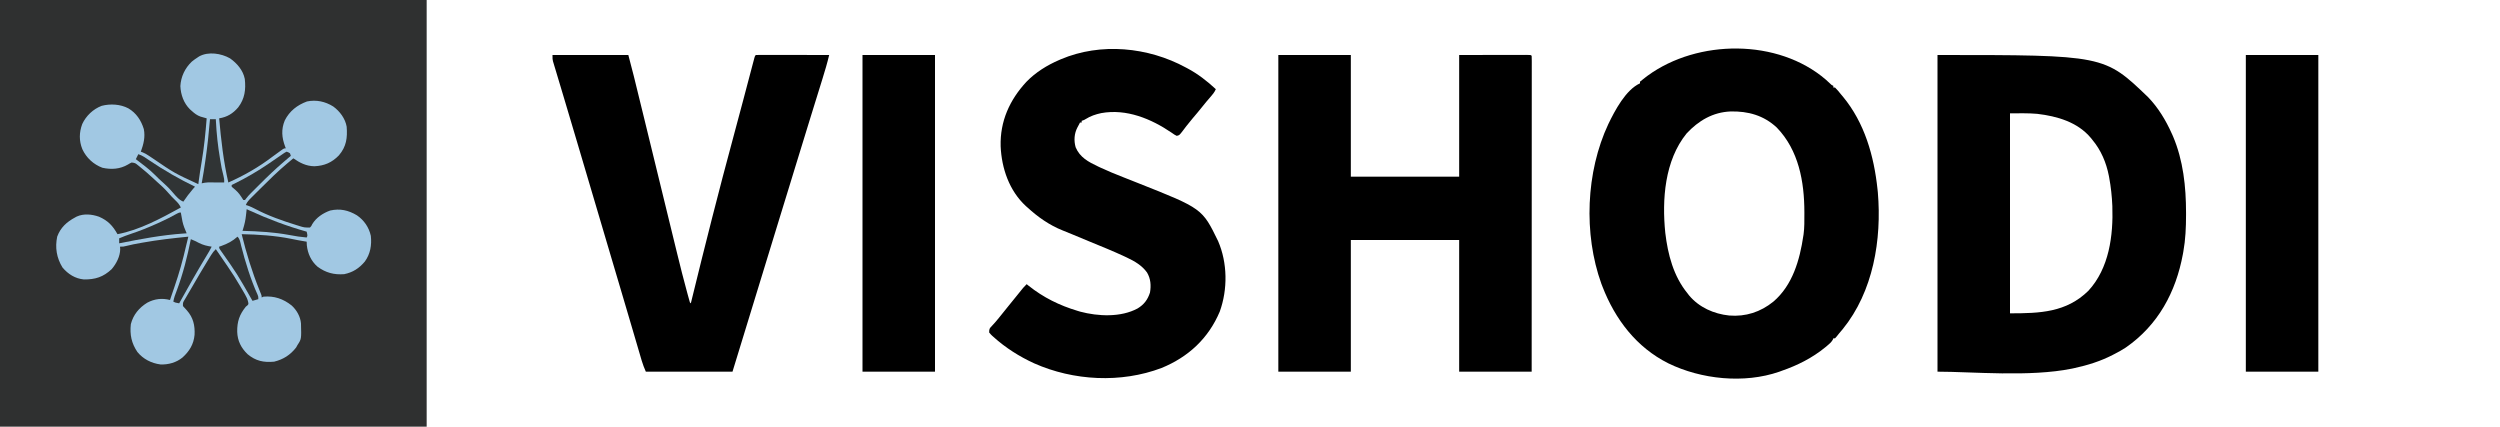
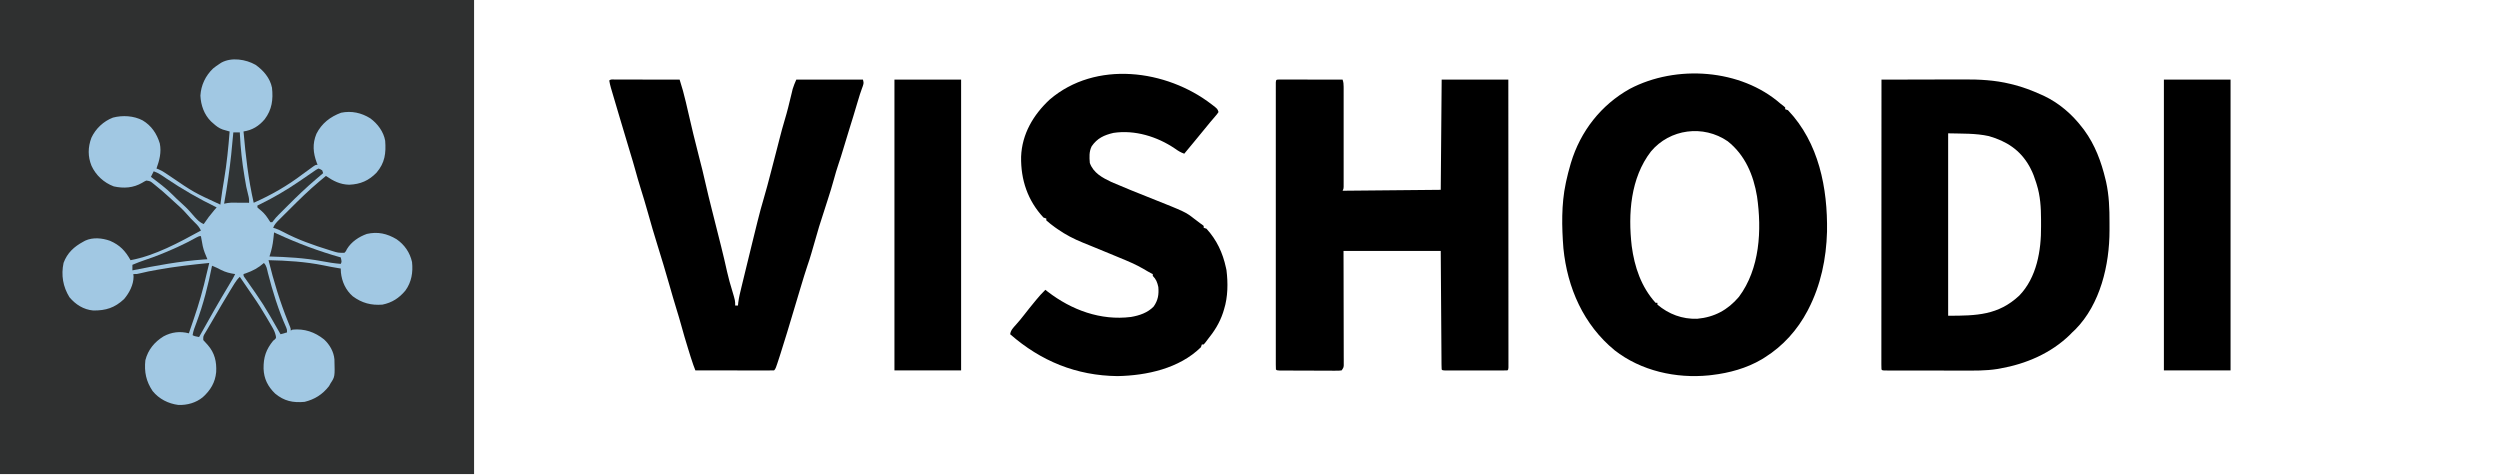
- <svg xmlns="http://www.w3.org/2000/svg" version="1.1" width="3000" height="512">
+ <svg xmlns="http://www.w3.org/2000/svg" version="1.1" width="2700" height="512">
  <path d="M0 0 C168.96 0 337.92 0 512 0 C512 168.96 512 337.92 512 512 C343.04 512 174.08 512 0 512 C0 343.04 0 174.08 0 0 Z " fill="#2F3030" transform="translate(0,0)" />
-   <path d="M0 0 C1.715 1.546 3.417 3.108 5.098 4.691 C6.884 6.466 6.884 6.466 8.988 7.406 C8.988 8.066 8.988 8.726 8.988 9.406 C9.648 9.406 10.308 9.406 10.988 9.406 C13.571 11.831 15.736 14.677 17.988 17.406 C18.82 18.39 19.651 19.373 20.508 20.387 C46.483 51.74 57.803 91.581 61.988 131.406 C62.121 132.648 62.254 133.889 62.391 135.168 C67.201 191.899 56.916 254.306 20.176 299.469 C18.783 301.117 17.388 302.763 15.988 304.406 C15.008 305.635 14.029 306.864 13.051 308.094 C12.37 308.857 11.69 309.62 10.988 310.406 C10.328 310.406 9.668 310.406 8.988 310.406 C8.669 311.238 8.669 311.238 8.344 312.086 C6.526 315.198 4.041 317.26 1.301 319.531 C0.726 320.01 0.152 320.489 -0.44 320.982 C-16.269 333.926 -33.766 342.738 -53.012 349.406 C-54.007 349.775 -55.002 350.144 -56.027 350.523 C-98.05 365.018 -149.475 359.663 -188.961 340.43 C-227.211 321.337 -252.813 287.694 -268.012 248.406 C-268.473 247.222 -268.935 246.037 -269.41 244.816 C-290.876 185.136 -287.966 110.699 -261.012 53.277 C-253.166 37.059 -240.147 12.167 -223.012 4.406 C-223.012 3.746 -223.012 3.086 -223.012 2.406 C-220.72 0.453 -218.426 -1.364 -216.012 -3.156 C-215.29 -3.693 -214.568 -4.229 -213.824 -4.782 C-153.653 -48.637 -57.371 -49.409 0 0 Z M-167.074 64.531 C-193.474 96.988 -196.736 143.955 -192.66 183.852 C-189.599 209.764 -182.848 235.857 -166.012 256.406 C-165.379 257.236 -164.746 258.067 -164.094 258.922 C-152.025 273.322 -134.331 281.117 -116.002 283.023 C-96.18 284.619 -78.423 278.864 -63.012 266.406 C-39.887 246.694 -31.288 216.313 -27.012 187.406 C-26.907 186.731 -26.803 186.055 -26.695 185.359 C-25.628 177.409 -25.768 169.35 -25.762 161.344 C-25.761 160.546 -25.76 159.749 -25.76 158.927 C-25.809 122.396 -32.577 84.649 -58.902 57.453 C-74.634 42.779 -93.336 37.711 -114.285 38.156 C-135.604 39.013 -152.815 49.209 -167.074 64.531 Z " fill="#000000" transform="translate(2191.012,95.59375)" />
-   <path d="M0 0 C28.71 0 57.42 0 87 0 C87 48.18 87 96.36 87 146 C129.9 146 172.8 146 217 146 C217 97.82 217 49.64 217 0 C238.254 -0.031 238.254 -0.031 259.938 -0.062 C266.659 -0.076 266.659 -0.076 273.515 -0.09 C278.97 -0.095 278.97 -0.095 281.52 -0.095 C283.308 -0.097 285.097 -0.101 286.885 -0.106 C289.587 -0.113 292.29 -0.114 294.992 -0.114 C295.794 -0.117 296.596 -0.121 297.422 -0.124 C302.886 -0.114 302.886 -0.114 304 1 C304.098 3.012 304.124 5.028 304.123 7.042 C304.124 7.683 304.125 8.324 304.127 8.985 C304.129 11.159 304.125 13.334 304.12 15.509 C304.121 17.073 304.122 18.637 304.123 20.201 C304.125 24.52 304.121 28.839 304.116 33.158 C304.112 37.808 304.113 42.457 304.114 47.107 C304.114 55.17 304.111 63.232 304.106 71.295 C304.098 82.952 304.095 94.61 304.094 106.267 C304.092 125.179 304.085 144.09 304.075 163.002 C304.066 181.377 304.059 199.753 304.055 218.129 C304.055 219.826 304.055 219.826 304.054 221.558 C304.053 227.236 304.052 232.914 304.05 238.591 C304.04 285.728 304.022 332.864 304 380 C275.29 380 246.58 380 217 380 C217 327.86 217 275.72 217 222 C174.1 222 131.2 222 87 222 C87 274.14 87 326.28 87 380 C58.29 380 29.58 380 0 380 C0 254.6 0 129.2 0 0 Z " fill="#000000" transform="translate(1534,66)" />
-   <path d="M0 0 C200.083 0 200.083 0 252.848 50.738 C264.885 63.261 273.916 78.207 281 94 C281.531 95.174 282.062 96.349 282.609 97.559 C294.914 126.513 298.23 158.013 298.25 189.188 C298.251 190.119 298.251 191.051 298.252 192.011 C298.235 206.874 297.646 221.337 295 236 C294.828 236.963 294.657 237.926 294.48 238.918 C286.038 284.658 264.649 324.193 226 351 C221.496 353.968 216.803 356.553 212 359 C211.356 359.333 210.713 359.667 210.049 360.01 C195.34 367.551 180.192 372.265 164.062 375.75 C163.159 375.949 162.256 376.148 161.326 376.352 C110.799 386.664 41.338 380 0 380 C0 254.6 0 129.2 0 0 Z M87 70 C87 149.2 87 228.4 87 310 C122.856 310 154.428 308.981 181 283 C206.042 255.871 211.02 216.722 209.812 181.25 C209.306 169.711 208.131 158.353 206 147 C205.868 146.288 205.735 145.577 205.599 144.844 C202.536 129.182 196.261 114.297 186 102 C185.062 100.821 185.062 100.821 184.105 99.617 C168.117 80.405 143.475 73.413 119.586 70.598 C108.717 69.651 97.943 70 87 70 Z " fill="#000000" transform="translate(2325,66)" />
-   <path d="M0 0 C0.908 0.481 0.908 0.481 1.834 0.972 C14.55 7.726 25.447 16.238 36 26 C34.342 29.946 31.653 32.934 28.875 36.125 C27.871 37.293 26.869 38.463 25.867 39.633 C25.376 40.207 24.884 40.781 24.378 41.372 C22.539 43.545 20.765 45.766 19 48 C15.531 52.38 11.927 56.636 8.293 60.878 C5.786 63.824 3.351 66.806 0.992 69.871 C0.256 70.827 0.256 70.827 -0.495 71.802 C-1.436 73.031 -2.37 74.266 -3.296 75.507 C-7.815 81.419 -7.815 81.419 -11 82 C-13.715 80.613 -13.715 80.613 -16.938 78.312 C-41.509 61.54 -71.258 49.231 -101.512 54.727 C-108.244 56.174 -114.445 58.233 -120.301 61.949 C-122 63 -122 63 -125 64 C-125 64.66 -125 65.32 -125 66 C-125.66 66 -126.32 66 -127 66 C-127.286 66.58 -127.572 67.16 -127.867 67.758 C-128.568 69.145 -129.297 70.519 -130.07 71.867 C-133.97 79.291 -134.506 87.646 -132.234 95.723 C-127.105 107.915 -116.902 113.275 -105.496 118.684 C-104.577 119.12 -103.658 119.556 -102.711 120.006 C-93.564 124.292 -84.241 128.077 -74.838 131.762 C-70.921 133.298 -67.01 134.852 -63.099 136.405 C-61.142 137.182 -59.186 137.958 -57.229 138.733 C19.692 169.21 19.692 169.21 38.75 208.375 C50.039 234.564 50.344 266.111 40.75 292.812 C27.178 325.03 3.139 347.356 -29.184 360.594 C-77.788 378.981 -134.714 376.031 -182 355 C-199.712 346.868 -216.249 336.441 -230.75 323.375 C-231.293 322.89 -231.837 322.406 -232.396 321.906 C-233.859 320.523 -233.859 320.523 -236 318 C-236 313.378 -235.544 313.048 -232.5 309.875 C-229.65 306.806 -226.911 303.723 -224.312 300.438 C-220.301 295.368 -216.233 290.348 -212.152 285.335 C-209.222 281.734 -206.296 278.131 -203.379 274.52 C-202.499 273.431 -202.499 273.431 -201.6 272.321 C-200.474 270.928 -199.349 269.535 -198.226 268.14 C-197.716 267.51 -197.205 266.88 -196.68 266.23 C-196.234 265.678 -195.787 265.125 -195.328 264.555 C-193.958 262.951 -192.51 261.471 -191 260 C-190.236 260.617 -189.471 261.235 -188.684 261.871 C-170.924 276.002 -151.7 285.502 -130 292 C-128.422 292.48 -128.422 292.48 -126.812 292.969 C-105.336 298.681 -77.996 300.029 -57.871 289.137 C-50.204 284.479 -45.751 278.641 -43 270 C-41.562 261.6 -42.147 253.4 -46.586 245.973 C-52.618 237.558 -61.537 232.368 -70.75 228.062 C-71.719 227.604 -72.688 227.146 -73.686 226.674 C-87.51 220.24 -101.66 214.533 -115.762 208.742 C-122.62 205.926 -129.465 203.078 -136.301 200.21 C-140.154 198.595 -144.004 196.985 -147.902 195.48 C-163.647 189.222 -177.578 179.414 -190 168 C-190.647 167.434 -191.294 166.868 -191.961 166.285 C-211.9 147.891 -221.077 121.045 -222.223 94.547 C-223.054 64.517 -211.464 38.943 -191.336 17.203 C-180.324 5.817 -166.481 -2.764 -152 -9 C-151.369 -9.274 -150.739 -9.548 -150.089 -9.83 C-102.172 -30.21 -45.213 -24.565 0 0 Z " fill="#000000" transform="translate(1423,81)" />
-   <path d="M0 0 C30.03 0 60.06 0 91 0 C95.596 17.234 95.596 17.234 97.555 25.259 C97.781 26.178 98.006 27.097 98.239 28.043 C98.976 31.045 99.711 34.048 100.445 37.051 C100.973 39.203 101.501 41.355 102.029 43.508 C103.438 49.252 104.844 54.996 106.251 60.741 C107.426 65.542 108.603 70.342 109.779 75.143 C116.536 102.711 123.269 130.284 129.967 157.866 C135.771 181.766 141.589 205.664 147.456 229.549 C148.218 232.652 148.978 235.756 149.737 238.86 C153.47 254.136 157.295 269.378 161.461 284.543 C161.802 285.788 162.143 287.034 162.494 288.317 C162.808 289.447 163.123 290.578 163.447 291.743 C163.723 292.738 164 293.734 164.285 294.759 C164.794 296.947 164.794 296.947 166 298 C166.455 296.138 166.455 296.138 166.919 294.238 C182.986 228.517 199.535 162.973 217.229 97.667 C220.97 83.855 224.66 70.029 228.32 56.195 C228.823 54.298 229.325 52.401 229.827 50.503 C231.72 43.352 233.611 36.2 235.497 29.047 C236.553 25.041 237.613 21.036 238.675 17.031 C239.06 15.576 239.444 14.12 239.827 12.664 C240.344 10.696 240.865 8.729 241.387 6.763 C241.677 5.666 241.966 4.57 242.264 3.44 C243 1 243 1 244 0 C246.739 -0.095 249.452 -0.126 252.192 -0.114 C253.05 -0.114 253.909 -0.114 254.793 -0.114 C257.645 -0.113 260.496 -0.105 263.348 -0.098 C265.319 -0.096 267.291 -0.094 269.262 -0.093 C274.462 -0.09 279.662 -0.08 284.862 -0.069 C290.164 -0.058 295.466 -0.054 300.768 -0.049 C311.178 -0.038 321.589 -0.021 332 0 C329.758 9.551 326.962 18.894 324.047 28.254 C323.553 29.847 323.06 31.44 322.568 33.033 C321.515 36.434 320.46 39.835 319.404 43.236 C317.725 48.641 316.051 54.048 314.377 59.456 C314.095 60.369 313.812 61.283 313.521 62.224 C312.945 64.083 312.37 65.942 311.795 67.801 C310.921 70.624 310.047 73.447 309.173 76.269 C303.637 94.154 298.143 112.052 292.66 129.953 C290.745 136.205 288.83 142.456 286.914 148.707 C286.453 150.213 285.991 151.72 285.529 153.226 C281.658 165.86 277.774 178.49 273.883 191.118 C267.225 212.728 260.61 234.352 254.007 255.979 C241.381 297.333 228.688 338.665 216 380 C181.68 380 147.36 380 112 380 C110.081 375.523 108.461 371.568 107.113 366.973 C106.769 365.81 106.425 364.648 106.071 363.45 C105.703 362.19 105.336 360.931 104.957 359.633 C104.557 358.275 104.157 356.916 103.756 355.558 C102.893 352.628 102.032 349.697 101.173 346.765 C99.788 342.039 98.397 337.315 97.006 332.592 C95.529 327.578 94.053 322.564 92.578 317.55 C89.069 305.621 85.546 293.695 82.012 281.773 C81.765 280.94 81.518 280.107 81.263 279.248 C80.012 275.029 78.761 270.81 77.51 266.591 C74.974 258.04 72.44 249.489 69.906 240.938 C69.657 240.096 69.407 239.254 69.15 238.387 C64.141 221.482 59.14 204.574 54.14 187.665 C47.16 164.057 40.174 140.449 33.18 116.845 C31.654 111.694 30.129 106.544 28.605 101.393 C23.745 84.972 18.874 68.555 13.955 52.151 C12.605 47.646 11.258 43.14 9.911 38.633 C8.657 34.441 7.398 30.251 6.133 26.062 C5.188 22.923 4.251 19.782 3.312 16.641 C2.973 15.524 2.634 14.407 2.284 13.257 C1.98 12.234 1.676 11.211 1.363 10.157 C1.098 9.276 0.833 8.394 0.56 7.486 C0 5 0 5 0 0 Z " fill="#000000" transform="translate(663,66)" />
+   <path d="M0 0 C0.924 0.705 1.849 1.41 2.801 2.137 C3.527 2.752 4.252 3.366 5 4 C5 4.66 5 5.32 5 6 C5.99 6.33 6.98 6.66 8 7 C41.413 42.157 50.947 91.24 50.184 138.199 C49.406 167.305 43.433 196.042 30 222 C29.693 222.593 29.387 223.185 29.071 223.796 C18.334 244.2 2.606 261.772 -17 274 C-18.111 274.695 -19.222 275.39 -20.367 276.105 C-36.557 285.662 -55.431 290.846 -74 293 C-75.083 293.129 -76.166 293.258 -77.281 293.391 C-112.929 296.955 -150.727 288.585 -179.223 266.285 C-212.769 238.684 -230.265 198.953 -234.531 156.137 C-236.315 133.143 -236.819 108.63 -232 86 C-231.823 85.158 -231.646 84.316 -231.464 83.449 C-230.188 77.569 -228.687 71.775 -227 66 C-226.79 65.28 -226.581 64.561 -226.365 63.819 C-216.133 29.809 -193.87 1.265 -162.804 -16.05 C-112.761 -42.392 -43 -37.67 0 0 Z M-140 51.625 C-162.091 80.254 -164.75 118.973 -160.754 153.727 C-157.763 176.319 -150.494 197.857 -135 215 C-134.34 215 -133.68 215 -133 215 C-133 215.66 -133 216.32 -133 217 C-120.778 227.323 -106.108 232.81 -90.055 232.277 C-71.329 230.577 -57.011 222.734 -44.98 208.633 C-22.263 178.172 -20.19 136.493 -25.395 100.25 C-29.191 77.133 -38.289 55.422 -57.062 40.562 C-83.438 22.446 -119.522 27.122 -140 51.625 Z " fill="#000000" transform="translate(1923,112)" />
+   <path d="M0 0 C1.259 0.002 2.518 0.004 3.815 0.007 C4.508 0.007 5.201 0.006 5.914 0.006 C8.214 0.007 10.514 0.015 12.813 0.023 C14.404 0.024 15.994 0.026 17.584 0.027 C21.778 0.031 25.972 0.041 30.166 0.052 C34.442 0.062 38.719 0.066 42.995 0.071 C51.391 0.082 59.788 0.099 68.184 0.12 C69.148 3.012 69.31 4.828 69.311 7.833 C69.316 9.287 69.316 9.287 69.32 10.769 C69.317 12.361 69.317 12.361 69.314 13.986 C69.316 15.664 69.316 15.664 69.319 17.376 C69.323 21.084 69.32 24.792 69.317 28.499 C69.318 31.068 69.319 33.638 69.32 36.207 C69.321 41.595 69.319 46.982 69.315 52.37 C69.309 58.603 69.311 64.836 69.317 71.069 C69.322 77.062 69.321 83.054 69.318 89.046 C69.317 91.599 69.318 94.151 69.321 96.703 C69.323 100.263 69.319 103.824 69.314 107.384 C69.316 108.448 69.318 109.511 69.32 110.607 C69.317 111.573 69.314 112.539 69.311 113.534 C69.311 114.798 69.311 114.798 69.31 116.087 C69.184 118.12 69.184 118.12 68.184 120.12 C103.164 119.79 138.144 119.46 174.184 119.12 C174.679 60.215 174.679 60.215 175.184 0.12 C198.944 0.12 222.704 0.12 247.184 0.12 C247.206 39.978 247.225 79.835 247.235 119.692 C247.237 124.393 247.238 129.093 247.239 133.793 C247.24 135.197 247.24 135.197 247.24 136.629 C247.244 151.802 247.252 166.975 247.261 182.148 C247.271 197.705 247.276 213.262 247.278 228.819 C247.28 238.426 247.284 248.034 247.292 257.641 C247.297 264.22 247.299 270.799 247.298 277.378 C247.297 281.179 247.298 284.981 247.304 288.783 C247.309 292.894 247.307 297.006 247.305 301.117 C247.309 302.94 247.309 302.94 247.313 304.799 C247.311 305.891 247.309 306.984 247.307 308.109 C247.308 309.059 247.308 310.01 247.309 310.989 C247.184 313.12 247.184 313.12 246.184 314.12 C244.012 314.22 241.836 314.248 239.661 314.25 C238.98 314.251 238.298 314.253 237.596 314.255 C235.334 314.259 233.072 314.256 230.809 314.253 C229.244 314.254 227.678 314.255 226.113 314.256 C222.827 314.257 219.542 314.255 216.257 314.251 C212.036 314.245 207.816 314.248 203.595 314.254 C200.361 314.258 197.127 314.257 193.893 314.254 C192.336 314.253 190.78 314.254 189.223 314.257 C187.051 314.259 184.88 314.255 182.708 314.25 C181.469 314.249 180.231 314.248 178.955 314.247 C176.184 314.12 176.184 314.12 175.184 313.12 C175.076 311.463 175.037 309.801 175.026 308.141 C175.011 306.523 175.011 306.523 174.996 304.873 C174.991 303.679 174.985 302.486 174.979 301.257 C174.969 300.008 174.959 298.76 174.949 297.473 C174.923 294.039 174.901 290.606 174.881 287.172 C174.859 283.587 174.832 280.002 174.805 276.418 C174.755 269.625 174.71 262.832 174.667 256.039 C174.608 246.863 174.542 237.687 174.476 228.511 C174.373 214.048 174.279 199.584 174.184 185.12 C139.534 185.12 104.884 185.12 69.184 185.12 C69.208 194.181 69.231 203.242 69.255 212.577 C69.266 219.034 69.276 225.491 69.285 231.947 C69.296 240.318 69.31 248.69 69.335 257.061 C69.355 263.687 69.368 270.314 69.372 276.94 C69.375 280.449 69.381 283.959 69.396 287.468 C69.412 291.383 69.412 295.298 69.411 299.213 C69.419 300.381 69.426 301.548 69.433 302.751 C69.43 303.815 69.428 304.879 69.425 305.976 C69.427 306.902 69.429 307.829 69.43 308.783 C69.184 311.12 69.184 311.12 67.184 314.12 C64.293 314.488 64.293 314.488 60.547 314.477 C59.525 314.48 59.525 314.48 58.482 314.483 C56.225 314.486 53.969 314.467 51.712 314.448 C50.147 314.445 48.583 314.443 47.019 314.443 C43.74 314.438 40.461 314.424 37.181 314.402 C32.969 314.373 28.756 314.362 24.543 314.358 C21.314 314.354 18.084 314.344 14.854 314.332 C13.3 314.326 11.746 314.321 10.193 314.318 C8.026 314.311 5.859 314.297 3.692 314.281 C2.457 314.275 1.221 314.268 -0.051 314.261 C-2.816 314.12 -2.816 314.12 -3.816 313.12 C-3.914 311.458 -3.941 309.792 -3.942 308.127 C-3.944 307.039 -3.947 305.951 -3.949 304.83 C-3.947 303.619 -3.945 302.409 -3.943 301.162 C-3.944 299.888 -3.946 298.614 -3.947 297.301 C-3.952 293.748 -3.95 290.195 -3.946 286.641 C-3.944 282.816 -3.948 278.99 -3.95 275.165 C-3.955 267.664 -3.954 260.164 -3.951 252.663 C-3.949 246.57 -3.948 240.477 -3.95 234.384 C-3.95 233.518 -3.95 232.653 -3.95 231.761 C-3.95 230.003 -3.951 228.245 -3.951 226.487 C-3.954 209.983 -3.951 193.478 -3.945 176.974 C-3.941 162.797 -3.941 148.619 -3.946 134.442 C-3.951 117.998 -3.954 101.555 -3.95 85.112 C-3.95 83.36 -3.95 81.609 -3.95 79.857 C-3.949 78.995 -3.949 78.133 -3.949 77.245 C-3.948 71.155 -3.95 65.066 -3.952 58.977 C-3.955 51.561 -3.954 44.145 -3.949 36.729 C-3.946 32.942 -3.945 29.155 -3.948 25.367 C-3.952 21.271 -3.948 17.175 -3.943 13.079 C-3.945 11.868 -3.947 10.658 -3.949 9.411 C-3.947 8.322 -3.944 7.234 -3.942 6.113 C-3.941 5.166 -3.941 4.219 -3.941 3.244 C-3.748 -0.031 -3.325 0.142 0 0 Z " fill="#000000" transform="translate(1381.816,85.87975)" />
+   <path d="M0 0 C14.196 -0.047 28.392 -0.082 42.589 -0.104 C49.182 -0.114 55.775 -0.128 62.369 -0.151 C68.742 -0.173 75.116 -0.185 81.49 -0.19 C83.91 -0.193 86.331 -0.201 88.752 -0.211 C106.057 -0.286 122.363 0.516 139.25 4.625 C140.308 4.881 141.366 5.137 142.455 5.4 C152.712 7.995 162.363 11.67 172 16 C173.002 16.442 174.003 16.884 175.035 17.34 C191.75 25.207 205.876 37.405 217 52 C217.624 52.81 218.248 53.619 218.891 54.453 C230.667 70.473 237.427 88.818 242 108 C242.306 109.268 242.306 109.268 242.617 110.562 C245.784 124.985 246.326 139.549 246.261 154.257 C246.25 157.129 246.261 160 246.273 162.871 C246.306 199.958 236.323 242.631 209.312 269.875 C208.212 270.921 207.108 271.963 206 273 C204.793 274.238 204.793 274.238 203.562 275.5 C183.002 295.559 156.054 307.069 128 312 C127.063 312.169 126.126 312.339 125.161 312.513 C112.505 314.506 99.853 314.271 87.07 314.23 C84.583 314.229 82.096 314.229 79.609 314.229 C74.43 314.228 69.251 314.219 64.072 314.206 C57.419 314.189 50.767 314.185 44.114 314.186 C38.994 314.185 33.875 314.18 28.755 314.173 C26.3 314.17 23.845 314.168 21.389 314.167 C17.978 314.165 14.568 314.156 11.157 314.145 C10.137 314.146 9.116 314.146 8.065 314.147 C7.143 314.142 6.221 314.138 5.271 314.134 C4.466 314.132 3.66 314.13 2.83 314.129 C1 314 1 314 0 313 C-0.097 311.332 -0.124 309.66 -0.123 307.989 C-0.125 306.896 -0.127 305.804 -0.129 304.679 C-0.126 303.464 -0.123 302.249 -0.12 300.997 C-0.121 299.718 -0.122 298.439 -0.123 297.121 C-0.125 293.555 -0.121 289.988 -0.116 286.422 C-0.112 282.582 -0.113 278.742 -0.114 274.902 C-0.114 268.244 -0.111 261.586 -0.106 254.928 C-0.098 245.301 -0.095 235.674 -0.094 226.048 C-0.092 210.431 -0.085 194.814 -0.075 179.197 C-0.066 164.022 -0.059 148.848 -0.055 133.673 C-0.055 132.738 -0.054 131.804 -0.054 130.841 C-0.053 126.152 -0.052 121.463 -0.05 116.775 C-0.04 77.85 -0.022 38.925 0 0 Z M72 58 C72 123.01 72 188.02 72 255 C102.947 255 126.051 254.363 148.648 233.41 C167.7 213.884 172.609 184.43 172.336 158.231 C172.312 155.803 172.316 153.376 172.322 150.947 C172.301 138.127 171.533 125.431 167.625 113.125 C167.405 112.41 167.185 111.695 166.959 110.959 C165.333 105.788 163.546 100.797 161 96 C160.582 95.206 160.165 94.412 159.734 93.594 C149.814 75.933 135.067 66.465 116 61 C101.649 57.811 86.695 58.42 72 58 Z " fill="#000000" transform="translate(2032,86)" />
  <path d="M0 0 C8.434 5.951 15.721 14.356 17.754 24.75 C19.152 37.529 17.749 48.377 9.887 58.777 C3.579 66.208 -3.366 70.481 -13 72 C-10.728 97.918 -7.817 123.599 -2 149 C16.837 140.692 34.612 130.49 51 118 C53.509 116.15 56.034 114.323 58.562 112.5 C59.172 112.054 59.781 111.607 60.408 111.147 C64.771 108 64.771 108 67 108 C66.711 107.285 66.422 106.569 66.125 105.832 C62.114 95.065 61.272 85.266 65.742 74.496 C71.438 63.193 80.698 56.075 92.375 51.75 C103.502 49.448 114.291 51.755 123.938 57.812 C131.811 63.585 138.275 72.19 140 82 C140.997 95.452 139.749 105.777 130.688 116.438 C122.255 125.12 113.244 129.006 101.125 129.5 C91.342 129.287 83.926 125.455 76 120 C74.101 121.579 72.206 123.163 70.312 124.75 C69.546 125.386 69.546 125.386 68.764 126.035 C57.549 135.458 47.089 145.725 36.739 156.076 C34.781 158.031 32.816 159.979 30.85 161.926 C29.593 163.179 28.337 164.433 27.082 165.688 C26.207 166.552 26.207 166.552 25.315 167.433 C22.667 170.096 20.367 172.459 19 176 C19.851 176.258 20.702 176.516 21.578 176.781 C24.512 177.826 27.151 179.049 29.893 180.512 C45.659 188.9 62.724 194.856 79.75 200.125 C80.696 200.42 81.641 200.716 82.615 201.02 C89.198 203.072 89.198 203.072 96 203 C97.629 201.327 97.629 201.327 98.688 199 C103.423 191.149 111.614 185.672 120.211 182.629 C132.065 179.956 142.017 182.254 152.273 188.352 C160.916 194.279 166.728 202.775 169 213 C170.197 224.15 168.46 234.699 161.789 243.867 C155.003 251.957 147.397 256.889 137 259 C124.796 259.931 114.877 257.3 105 250 C97.392 243.384 93.218 234.219 92.188 224.25 C92.105 222.834 92.034 221.418 92 220 C91.308 219.89 90.616 219.781 89.902 219.668 C84.317 218.763 78.783 217.75 73.25 216.562 C53.637 212.636 33.965 211.421 14 211 C19.626 233.888 26.392 256.001 35.207 277.868 C35.572 278.775 35.936 279.683 36.312 280.617 C36.639 281.418 36.965 282.218 37.301 283.042 C38 285 38 285 38 287 C38.66 286.67 39.32 286.34 40 286 C52.952 284.812 63.897 288.555 74.004 296.594 C80.003 302.088 84.47 309.846 85.177 318.055 C85.707 336.85 85.707 336.85 81 344 C80.443 345.011 79.886 346.021 79.312 347.062 C72.236 356.051 64.014 361.267 53 364 C40.35 365.176 30.918 363.175 21.105 355.047 C13.265 347.424 9.033 339.067 8.65 328.173 C8.503 315.891 11.256 307.592 19 298 C19.588 297.535 20.176 297.069 20.781 296.59 C22.307 294.969 22.307 294.969 21.765 292.26 C20.951 288.791 19.76 286.329 17.973 283.254 C17.351 282.177 16.728 281.1 16.087 279.99 C15.419 278.859 14.751 277.728 14.062 276.562 C13.372 275.382 12.681 274.2 11.991 273.019 C7.368 265.149 2.569 257.444 -2.645 249.953 C-4.276 247.602 -5.888 245.239 -7.5 242.875 C-10.658 238.244 -13.826 233.62 -17 229 C-19.312 231.161 -20.982 233.355 -22.645 236.043 C-23.149 236.857 -23.654 237.672 -24.175 238.51 C-24.985 239.836 -24.985 239.836 -25.812 241.188 C-26.381 242.112 -26.949 243.036 -27.534 243.988 C-33.63 253.95 -39.535 264.021 -45.353 274.148 C-46.943 276.902 -48.557 279.641 -50.176 282.379 C-51.118 284.002 -52.06 285.626 -53 287.25 C-53.44 287.982 -53.88 288.715 -54.333 289.469 C-56.567 293.146 -56.567 293.146 -56.457 297.266 C-54.928 299.086 -53.36 300.809 -51.688 302.5 C-44.104 311.146 -41.936 320.589 -42.527 331.812 C-43.554 343.089 -48.698 351.51 -57 359 C-64.352 365.042 -73.945 367.714 -83.406 367.34 C-94.294 365.913 -104.144 360.939 -111.137 352.387 C-118.221 341.886 -120.367 331.62 -119 319 C-116.124 307.709 -109.114 299.264 -99.273 293.219 C-90.681 288.613 -81.497 287.473 -72 290 C-71.603 288.799 -71.206 287.597 -70.797 286.359 C-69.486 282.42 -68.132 278.498 -66.766 274.578 C-61.103 258.168 -56.475 241.838 -52.66 224.896 C-51.829 221.249 -50.926 217.624 -50 214 C-68.351 215.805 -86.594 217.863 -104.75 221.125 C-105.823 221.317 -105.823 221.317 -106.917 221.513 C-115.859 223.115 -115.859 223.115 -124.703 225.18 C-128 226 -128 226 -132 226 C-131.917 226.928 -131.835 227.856 -131.75 228.812 C-131.785 237.586 -136.412 246.445 -142 253 C-152.037 262.404 -161.691 265.49 -175.336 265.332 C-185.784 264.385 -194.316 258.93 -201 251 C-208.063 239.549 -210.127 227.136 -207.352 213.91 C-203.351 203.088 -195.983 196.37 -186 191 C-185.343 190.638 -184.685 190.276 -184.008 189.902 C-175.635 186.039 -165.635 187.065 -157.188 190.062 C-146.456 194.744 -140.707 200.853 -135 211 C-108.435 206.071 -82.477 191.83 -59 179 C-60.71 175.336 -62.76 173.065 -65.688 170.25 C-68.726 167.281 -71.652 164.323 -74.375 161.062 C-78.659 156.065 -83.583 151.759 -88.476 147.376 C-89.906 146.085 -91.317 144.774 -92.727 143.461 C-97.824 138.724 -103.065 134.217 -108.5 129.875 C-109.1 129.389 -109.7 128.903 -110.318 128.402 C-113.736 125.615 -113.736 125.615 -118 125 C-120.15 126.022 -120.15 126.022 -122.375 127.375 C-131.917 132.982 -142.297 133.697 -153.121 131.312 C-163.793 127.317 -172.435 119.36 -177.188 109.023 C-181.245 98.919 -181.086 89.073 -177.328 78.859 C-172.717 68.932 -164.234 60.913 -154 57 C-143.535 54.294 -131.579 54.968 -122 60 C-112.446 65.636 -106.613 74.413 -103.414 84.926 C-101.507 94.477 -103.757 103.025 -107 112 C-106.261 112.276 -105.522 112.552 -104.76 112.836 C-102.215 113.909 -100.128 115.087 -97.84 116.617 C-97.057 117.136 -96.274 117.654 -95.467 118.188 C-94.632 118.745 -93.798 119.301 -92.938 119.875 C-66.68 137.786 -66.68 137.786 -38 151 C-37.853 149.793 -37.853 149.793 -37.703 148.562 C-36.66 140.359 -35.388 132.215 -34 124.062 C-31.079 106.757 -29.363 89.493 -28 72 C-28.674 71.814 -29.348 71.628 -30.042 71.436 C-30.933 71.181 -31.824 70.927 -32.742 70.664 C-33.622 70.416 -34.503 70.168 -35.41 69.913 C-39.647 68.42 -42.709 65.999 -46 63 C-47.038 62.078 -47.038 62.078 -48.098 61.137 C-55.502 53.788 -59.098 43.675 -59.562 33.312 C-58.925 22.002 -54.04 11.753 -45.863 3.965 C-43.651 2.147 -41.407 0.549 -39 -1 C-38.348 -1.434 -37.695 -1.869 -37.023 -2.316 C-25.988 -8.431 -10.486 -5.968 0 0 Z " fill="#A1C8E3" transform="translate(276,70)" />
-   <path d="M0 0 C28.71 0 57.42 0 87 0 C87 125.4 87 250.8 87 380 C58.29 380 29.58 380 0 380 C0 254.6 0 129.2 0 0 Z " fill="#000000" transform="translate(2695,66)" />
-   <path d="M0 0 C28.71 0 57.42 0 87 0 C87 125.4 87 250.8 87 380 C58.29 380 29.58 380 0 380 C0 254.6 0 129.2 0 0 Z " fill="#000000" transform="translate(1035,66)" />
+   <path d="M0 0 C0.617 0.472 1.234 0.944 1.87 1.431 C6.255 4.889 6.255 4.889 7.375 8.25 C5.82 10.562 5.82 10.562 3.5 13.25 C2.241 14.731 2.241 14.731 0.957 16.242 C0.105 17.235 -0.747 18.227 -1.625 19.25 C-3.026 20.954 -4.422 22.662 -5.812 24.375 C-9.824 29.278 -13.848 34.172 -17.875 39.062 C-18.761 40.139 -18.761 40.139 -19.665 41.237 C-22.972 45.252 -26.291 49.257 -29.625 53.25 C-33.511 51.869 -36.481 50.038 -39.812 47.625 C-58.889 34.735 -83.089 27.281 -106.121 30.781 C-116.225 33.149 -123.607 36.515 -129.625 45.25 C-132.501 51.003 -132.14 56.962 -131.625 63.25 C-127.783 74.009 -118.135 79.155 -108.329 83.817 C-94.424 89.866 -80.331 95.447 -66.245 101.059 C-28.192 116.233 -28.192 116.233 -18.812 123.562 C-18.255 123.978 -17.697 124.394 -17.123 124.822 C-15.613 125.951 -14.118 127.1 -12.625 128.25 C-11.837 128.8 -11.05 129.351 -10.238 129.918 C-9.706 130.358 -9.174 130.797 -8.625 131.25 C-8.625 131.91 -8.625 132.57 -8.625 133.25 C-7.635 133.58 -6.645 133.91 -5.625 134.25 C5.433 146.371 11.938 160.283 15.375 176.25 C15.665 177.58 15.665 177.58 15.961 178.938 C17.691 192.782 17.548 207.88 13.375 221.25 C13.011 222.437 12.648 223.624 12.273 224.848 C8.515 236.184 2.834 245.03 -4.625 254.25 C-5.388 255.261 -6.151 256.271 -6.938 257.312 C-7.494 257.952 -8.051 258.591 -8.625 259.25 C-9.285 259.25 -9.945 259.25 -10.625 259.25 C-10.955 260.24 -11.285 261.23 -11.625 262.25 C-34.985 285.195 -70.137 292.833 -101.688 293.438 C-146.138 292.957 -184.433 277.251 -217.625 248.25 C-217.14 243.894 -214.285 241.203 -211.5 238.062 C-210.482 236.888 -209.465 235.712 -208.449 234.535 C-207.957 233.967 -207.465 233.399 -206.958 232.813 C-205.345 230.922 -203.818 228.978 -202.312 227 C-198.803 222.423 -195.157 217.96 -191.5 213.5 C-190.602 212.399 -190.602 212.399 -189.686 211.276 C-186.496 207.397 -183.251 203.726 -179.625 200.25 C-178.331 201.267 -178.331 201.267 -177.012 202.305 C-151.313 222.072 -119.883 233.711 -87.125 229.562 C-78.073 228.019 -69.066 225.013 -62.625 218.25 C-57.912 211.493 -56.952 205.327 -57.625 197.25 C-58.734 192.262 -59.976 188.838 -63.625 185.25 C-63.625 184.59 -63.625 183.93 -63.625 183.25 C-64.159 182.995 -64.693 182.74 -65.242 182.478 C-68.155 180.977 -70.931 179.286 -73.746 177.609 C-82.065 172.779 -90.803 169.147 -99.688 165.5 C-101.359 164.805 -103.031 164.109 -104.702 163.413 C-111.833 160.445 -118.978 157.511 -126.128 154.59 C-128.119 153.776 -130.11 152.96 -132.101 152.144 C-134.49 151.164 -136.881 150.195 -139.276 149.231 C-148.909 145.301 -157.921 140.676 -166.438 134.688 C-167.475 133.964 -168.513 133.241 -169.582 132.496 C-172.725 130.176 -175.718 127.861 -178.625 125.25 C-178.625 124.59 -178.625 123.93 -178.625 123.25 C-179.615 122.92 -180.605 122.59 -181.625 122.25 C-198.721 103.883 -206.267 81.477 -205.832 56.531 C-204.924 31.978 -192.657 11.245 -174.965 -5.227 C-125.275 -47.818 -48.9 -37.725 0 0 Z " fill="#000000" transform="translate(1308.625,112.75)" />
+   <path d="M0 0 C0.698 0.004 1.395 0.007 2.114 0.011 C3.212 0.011 3.212 0.011 4.331 0.01 C6.761 0.011 9.19 0.019 11.62 0.027 C13.3 0.029 14.98 0.03 16.66 0.031 C21.091 0.035 25.521 0.045 29.952 0.056 C34.469 0.066 38.987 0.071 43.505 0.076 C52.375 0.086 61.246 0.103 70.116 0.124 C72.666 8.132 74.951 16.126 76.815 24.32 C77.303 26.422 77.79 28.524 78.278 30.626 C78.527 31.707 78.776 32.789 79.032 33.903 C82.848 50.465 86.753 66.994 91.053 83.437 C93.56 93.026 95.969 102.617 98.101 112.298 C100.205 121.741 102.574 131.117 104.928 140.499 C105.145 141.363 105.362 142.226 105.585 143.116 C107.475 150.648 109.373 158.178 111.272 165.708 C112.326 169.888 113.378 174.069 114.428 178.249 C114.594 178.905 114.759 179.562 114.929 180.237 C117.222 189.366 119.358 198.518 121.388 207.707 C122.959 214.701 124.892 221.549 127.003 228.398 C130.116 238.819 130.116 238.819 130.116 244.124 C131.106 244.124 132.096 244.124 133.116 244.124 C133.223 243.053 133.33 241.982 133.44 240.878 C134.158 235.171 135.559 229.643 136.925 224.062 C137.207 222.893 137.489 221.725 137.78 220.521 C138.543 217.372 139.309 214.224 140.077 211.076 C140.715 208.461 141.35 205.846 141.985 203.23 C144.018 194.859 146.065 186.491 148.116 178.124 C148.381 177.041 148.647 175.958 148.92 174.841 C150.295 169.235 151.675 163.63 153.066 158.028 C153.466 156.416 153.866 154.804 154.264 153.192 C156.393 144.581 158.685 136.047 161.226 127.549 C163.649 119.415 165.788 111.211 167.928 102.999 C168.363 101.342 168.797 99.685 169.232 98.028 C171.297 90.145 173.344 82.257 175.366 74.363 C175.541 73.68 175.716 72.997 175.896 72.294 C176.067 71.624 176.239 70.955 176.416 70.265 C176.584 69.608 176.752 68.952 176.925 68.276 C177.261 66.967 177.596 65.659 177.931 64.351 C179.728 57.341 181.568 50.359 183.678 43.437 C186.351 34.659 188.486 25.752 190.618 16.829 C190.898 15.676 191.179 14.523 191.468 13.335 C191.713 12.307 191.959 11.279 192.212 10.22 C193.223 6.756 194.695 3.441 196.116 0.124 C219.876 0.124 243.636 0.124 268.116 0.124 C269.449 4.124 268.403 5.802 266.991 9.749 C266.512 11.124 266.035 12.499 265.561 13.874 C265.317 14.583 265.072 15.292 264.82 16.023 C263.743 19.238 262.801 22.491 261.866 25.749 C259.207 34.954 256.345 44.093 253.493 53.239 C251.238 60.479 249.022 67.729 246.866 74.999 C245.198 80.623 243.445 86.197 241.553 91.749 C239.807 96.901 238.277 102.063 236.866 107.312 C234.763 115.097 232.353 122.766 229.866 130.437 C220.585 158.928 220.585 158.928 212.382 187.742 C211.132 192.273 209.6 196.707 208.099 201.16 C205.775 208.084 203.655 215.067 201.553 222.062 C201.127 223.476 200.7 224.889 200.272 226.303 C197.871 234.257 195.49 242.217 193.116 250.179 C188.518 265.592 183.913 280.998 178.991 296.312 C178.625 297.451 178.259 298.59 177.881 299.764 C173.752 312.488 173.752 312.488 172.116 314.124 C169.469 314.22 166.847 314.25 164.2 314.238 C163.371 314.238 162.541 314.238 161.687 314.238 C158.933 314.238 156.179 314.23 153.425 314.222 C151.52 314.22 149.616 314.219 147.712 314.218 C142.689 314.214 137.667 314.204 132.645 314.193 C127.524 314.183 122.403 314.178 117.282 314.173 C107.227 314.163 97.171 314.145 87.116 314.124 C86.638 312.86 86.161 311.595 85.684 310.33 C85.285 309.273 85.285 309.273 84.878 308.195 C83.837 305.368 82.926 302.509 82.03 299.632 C81.659 298.442 81.289 297.252 80.907 296.025 C80.522 294.779 80.137 293.533 79.741 292.249 C79.541 291.604 79.341 290.959 79.135 290.294 C76.603 282.112 74.159 273.915 71.922 265.648 C70.335 259.811 68.584 254.031 66.803 248.249 C64.133 239.57 61.591 230.861 59.116 222.124 C55 207.616 50.629 193.195 46.147 178.796 C42.51 167.086 39.021 155.357 35.765 143.535 C33.332 134.759 30.665 126.064 27.958 117.369 C25.854 110.588 23.869 103.79 22.012 96.938 C20.465 91.274 18.776 85.661 17.05 80.05 C12.933 66.592 8.936 53.1 4.952 39.602 C3.929 36.135 2.903 32.669 1.876 29.204 C1.075 26.498 0.276 23.792 -0.522 21.086 C-1.082 19.191 -1.644 17.296 -2.206 15.401 C-2.544 14.255 -2.881 13.108 -3.229 11.927 C-3.526 10.923 -3.822 9.92 -4.128 8.887 C-4.835 6.302 -5.482 3.774 -5.884 1.124 C-4.222 -0.537 -2.219 0.005 0 0 Z " fill="#000000" transform="translate(663.884,85.87558)" />
+   <path d="M0 0 C23.76 0 47.52 0 72 0 C72 103.62 72 207.24 72 314 C48.24 314 24.48 314 0 314 C0 210.38 0 106.76 0 0 Z " fill="#000000" transform="translate(2337,86)" />
+   <path d="M0 0 C23.76 0 47.52 0 72 0 C72 103.62 72 207.24 72 314 C48.24 314 24.48 314 0 314 C0 210.38 0 106.76 0 0 Z " fill="#000000" transform="translate(966,86)" />
  <path d="M0 0 C3.367 1.321 6.509 2.777 9.688 4.5 C14.674 7.042 19.484 8.214 25 9 C23.309 12.555 21.293 15.89 19.25 19.25 C7.772 38.277 -3.213 57.576 -14 77 C-18.75 76.125 -18.75 76.125 -21 75 C-20.272 70.276 -18.58 66.06 -16.875 61.625 C-9.338 41.461 -4.205 21.092 0 0 Z " fill="#2F3335" transform="translate(229,287)" />
  <path d="M0 0 C2.963 2.963 3.343 6.665 4.312 10.625 C9.428 30.711 15.678 50.968 24.188 69.891 C25 72 25 72 25 75 C21.535 75.99 21.535 75.99 18 77 C17.628 76.357 17.257 75.714 16.874 75.051 C-0.506 44.56 -0.506 44.56 -20.674 15.876 C-22 14 -22 14 -22 12 C-21.166 11.72 -20.332 11.441 -19.473 11.152 C-11.895 8.453 -5.996 5.376 0 0 Z " fill="#303435" transform="translate(285,284)" />
  <path d="M0 0 C2.31 0 4.62 0 7 0 C7.029 0.66 7.058 1.319 7.088 1.999 C7.827 17.298 9.442 32.221 12 47.312 C12.131 48.094 12.263 48.876 12.398 49.681 C13.88 58.751 13.88 58.751 16.09 67.661 C16.905 70.65 17.186 72.933 17 76 C16.36 75.995 15.719 75.99 15.06 75.984 C12.144 75.963 9.228 75.95 6.312 75.938 C5.305 75.929 4.298 75.921 3.26 75.912 C2.283 75.909 1.307 75.906 0.301 75.902 C-1.042 75.894 -1.042 75.894 -2.413 75.886 C-5.036 76.002 -7.443 76.418 -10 77 C-9.884 76.394 -9.768 75.789 -9.648 75.165 C-8.069 66.725 -6.785 58.247 -5.562 49.75 C-5.454 48.999 -5.345 48.247 -5.234 47.473 C-2.969 31.694 -1.359 15.881 0 0 Z " fill="#303435" transform="translate(252,143)" />
  <path d="M0 0 C0.17 0.967 0.34 1.934 0.516 2.93 C0.76 4.245 1.005 5.56 1.25 6.875 C1.482 8.151 1.714 9.427 1.953 10.742 C3.024 15.723 5.002 20.33 7 25 C5.769 25.075 4.538 25.15 3.27 25.227 C-22.696 27.039 -48.509 31.859 -74 37 C-74 35.02 -74 33.04 -74 31 C-69.361 29.034 -64.689 27.208 -59.902 25.633 C-49.364 22.143 -39.186 18.039 -29.062 13.5 C-27.867 12.966 -26.672 12.433 -25.44 11.883 C-18.294 8.64 -11.389 5.131 -4.545 1.303 C-2 0 -2 0 0 0 Z " fill="#2F3335" transform="translate(217,255)" />
  <path d="M0 0 C1.177 0.545 2.354 1.091 3.566 1.652 C25.804 11.864 48.438 20.373 72 27 C73.125 31.75 73.125 31.75 72 34 C65.084 33.428 58.37 32.393 51.562 31.062 C32.75 27.549 14.114 26.551 -5 26 C-4.797 25.378 -4.594 24.756 -4.385 24.116 C-2.628 18.533 -1.414 13.191 -0.812 7.375 C-0.731 6.657 -0.649 5.939 -0.564 5.199 C-0.368 3.467 -0.183 1.734 0 0 Z " fill="#303334" transform="translate(296,251)" />
  <path d="M0 0 C5.028 1.66 9.051 4.595 13.375 7.562 C30.793 19.331 49.062 29.865 68 39 C67.134 39.99 66.267 40.98 65.375 42 C61.277 46.778 57.492 51.762 54 57 C51.024 55.664 48.96 54.208 46.688 51.875 C46.076 51.249 45.465 50.622 44.836 49.977 C43.102 48.11 41.455 46.197 39.812 44.25 C36.306 40.173 32.394 36.594 28.406 33.001 C25.664 30.532 22.997 28.033 20.438 25.375 C13.348 18.165 5.006 12.148 -3 6 C-2 4 -1 2 0 0 Z " fill="#303435" transform="translate(166,185)" />
  <path d="M0 0 C2.062 0.75 2.062 0.75 4 2 C4.495 3.485 4.495 3.485 5 5 C4.129 5.739 3.257 6.477 2.359 7.238 C1.156 8.263 -0.047 9.288 -1.25 10.312 C-1.817 10.793 -2.384 11.273 -2.969 11.768 C-13.365 20.639 -23.208 30.041 -32.849 39.719 C-34.589 41.464 -36.334 43.204 -38.08 44.943 C-39.201 46.065 -40.321 47.187 -41.441 48.309 C-41.957 48.822 -42.473 49.336 -43.004 49.865 C-45.07 51.944 -46.99 53.987 -48.722 56.356 C-49.144 56.898 -49.566 57.441 -50 58 C-50.66 58 -51.32 58 -52 58 C-53.227 56.277 -53.227 56.277 -54.625 53.938 C-57.384 49.608 -60.453 46.585 -64.461 43.41 C-64.969 42.945 -65.477 42.479 -66 42 C-66 41.34 -66 40.68 -66 40 C-64.511 39.273 -64.511 39.273 -62.992 38.531 C-48.298 31.305 -34.505 23.248 -21 14 C-20.181 13.44 -19.362 12.879 -18.519 12.302 C-13.34 8.757 -13.34 8.757 -8.169 5.202 C-7.395 4.67 -6.622 4.138 -5.824 3.59 C-5.134 3.114 -4.444 2.638 -3.733 2.148 C-2 1 -2 1 0 0 Z " fill="#303435" transform="translate(344,182)" />
</svg>
